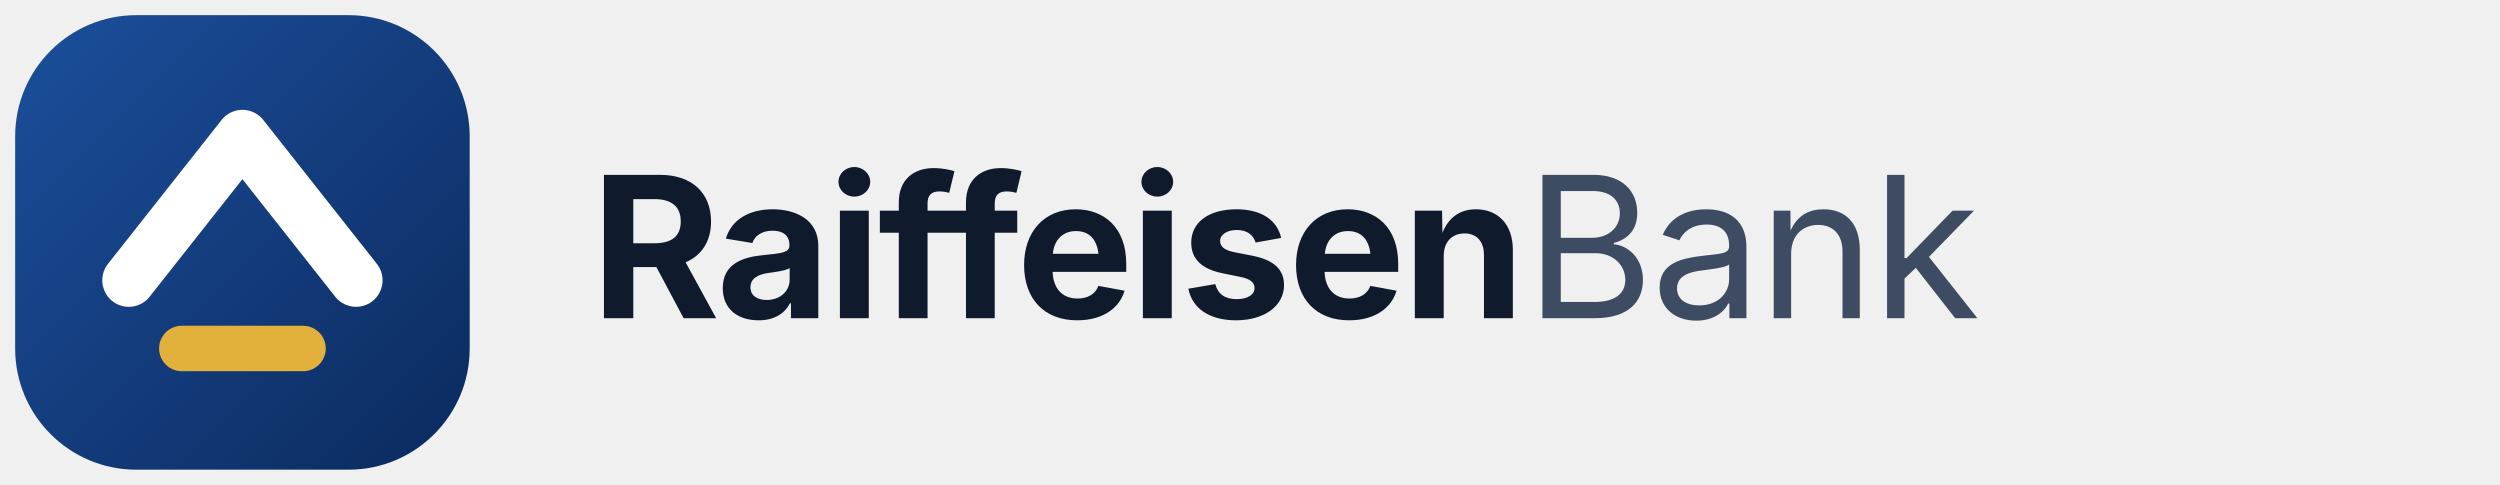
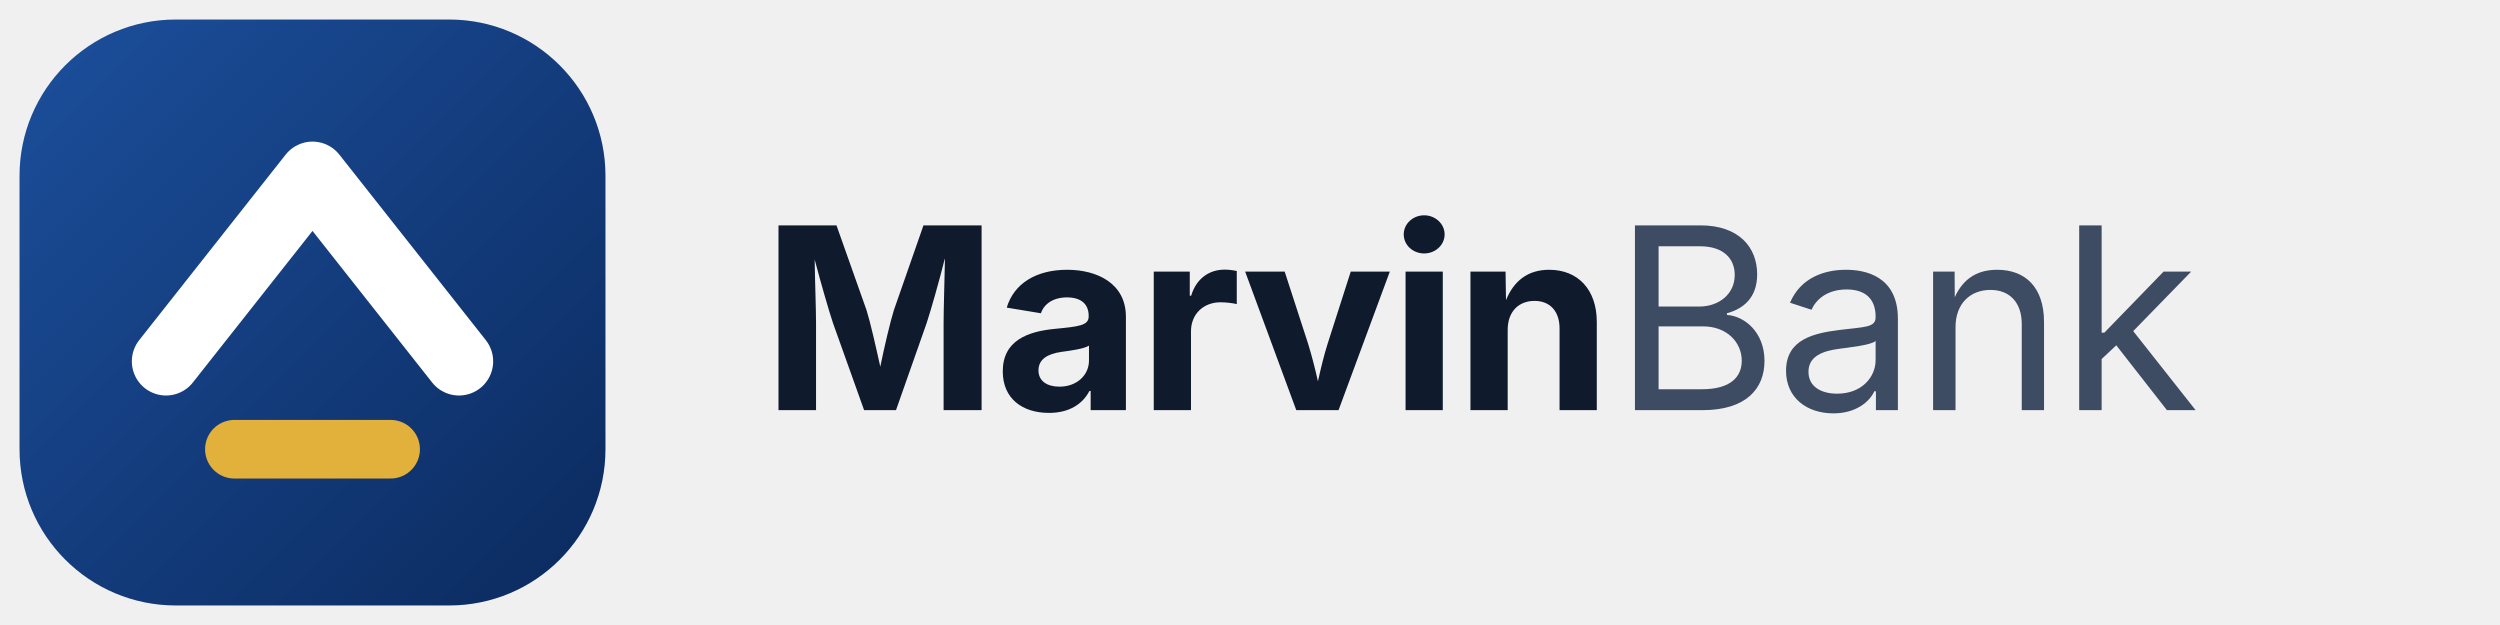
- <svg xmlns="http://www.w3.org/2000/svg" viewBox="0 0 330 64" fill="none" role="img" aria-label="Raiffeisen Bank">
+ <svg xmlns="http://www.w3.org/2000/svg" viewBox="0 0 256 64" fill="none" role="img" aria-label="Marvin Bank">
  <defs>
    <linearGradient id="tile" x1="0" y1="0" x2="1" y2="1">
      <stop offset="0" stop-color="#1c4f9c" />
      <stop offset="1" stop-color="#0b2a5e" />
    </linearGradient>
  </defs>
  <rect x="2" y="2" width="60" height="60" rx="16" fill="url(#tile)" />
  <path d="M 17 37 L 32 18 L 47 37" stroke="#ffffff" stroke-width="7" stroke-linecap="round" stroke-linejoin="round" />
  <path d="M 24 46 L 40 46" stroke="#e2b13c" stroke-width="6" stroke-linecap="round" />
-   <text x="78" y="42" font-family="Inter, system-ui, -apple-system, 'Segoe UI', Roboto, Helvetica, Arial, sans-serif" font-size="26" font-weight="700" letter-spacing="-0.4" fill="#0f1b2d">Raiffeisen<tspan font-weight="400" fill="#3d4c63"> Bank</tspan>
+   <text x="78" y="42" font-family="Inter, system-ui, -apple-system, 'Segoe UI', Roboto, Helvetica, Arial, sans-serif" font-size="26" font-weight="700" letter-spacing="-0.4" fill="#0f1b2d">Marvin<tspan font-weight="400" fill="#3d4c63"> Bank</tspan>
  </text>
</svg>
